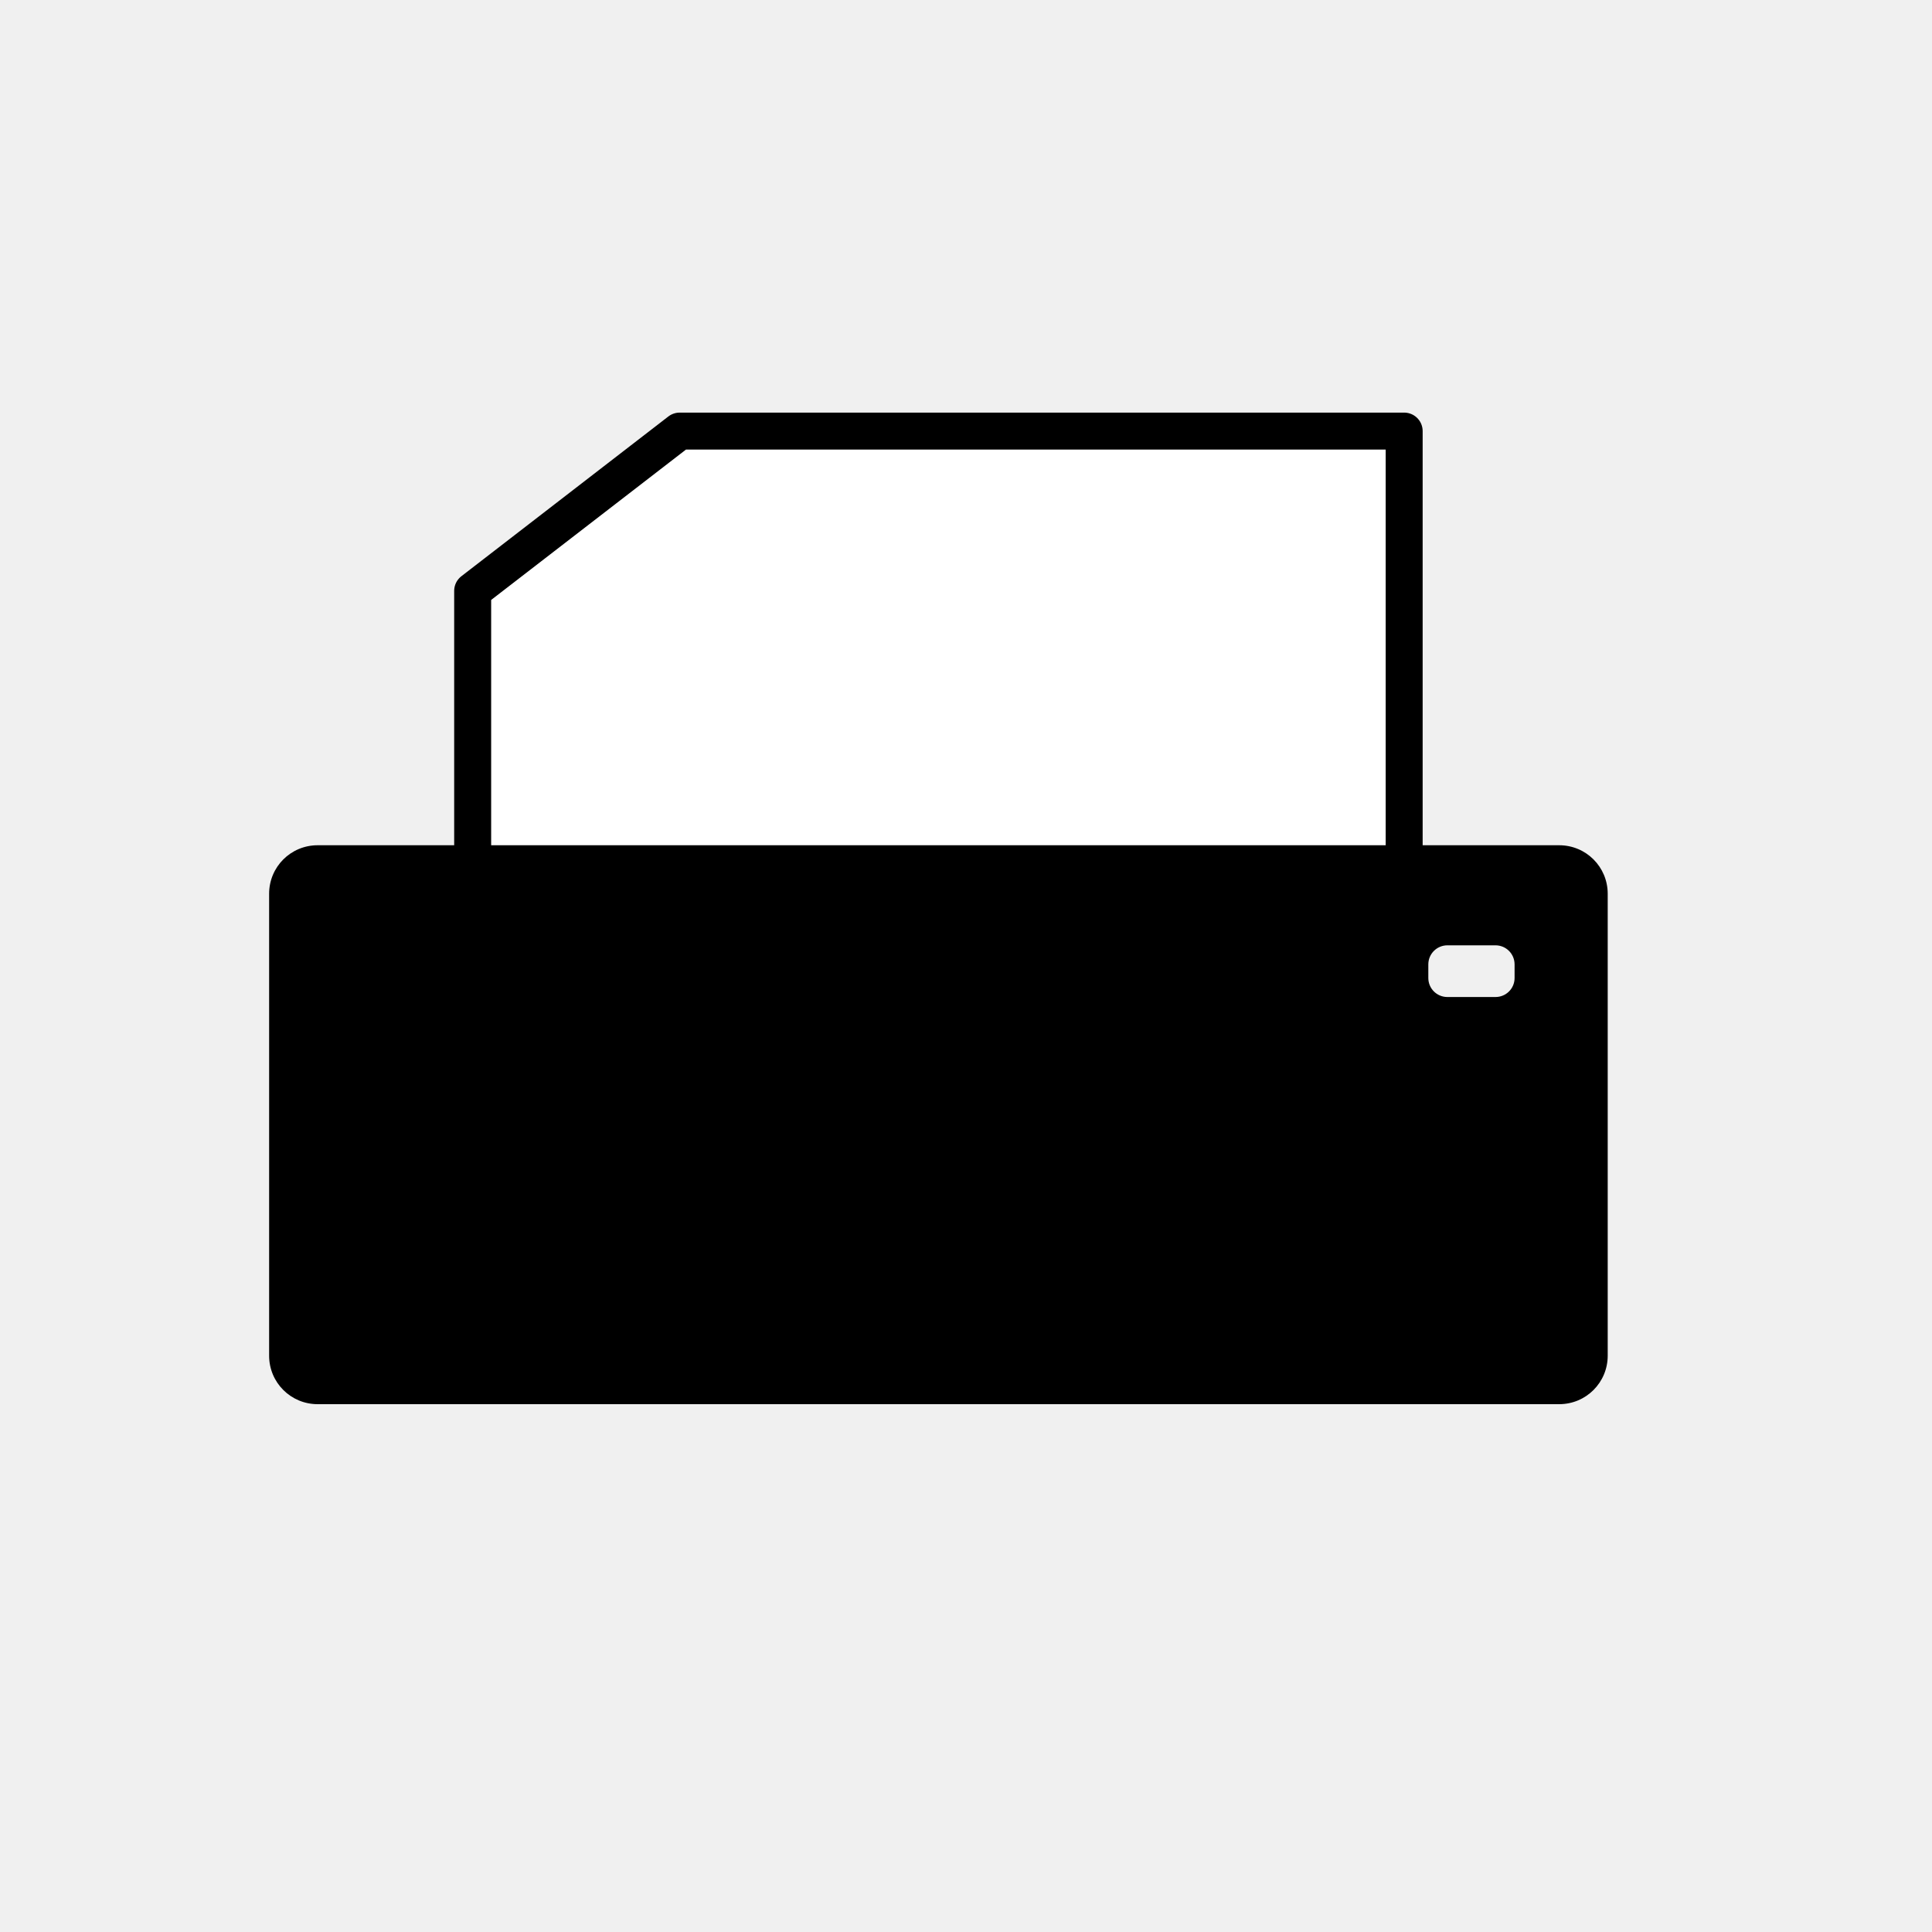
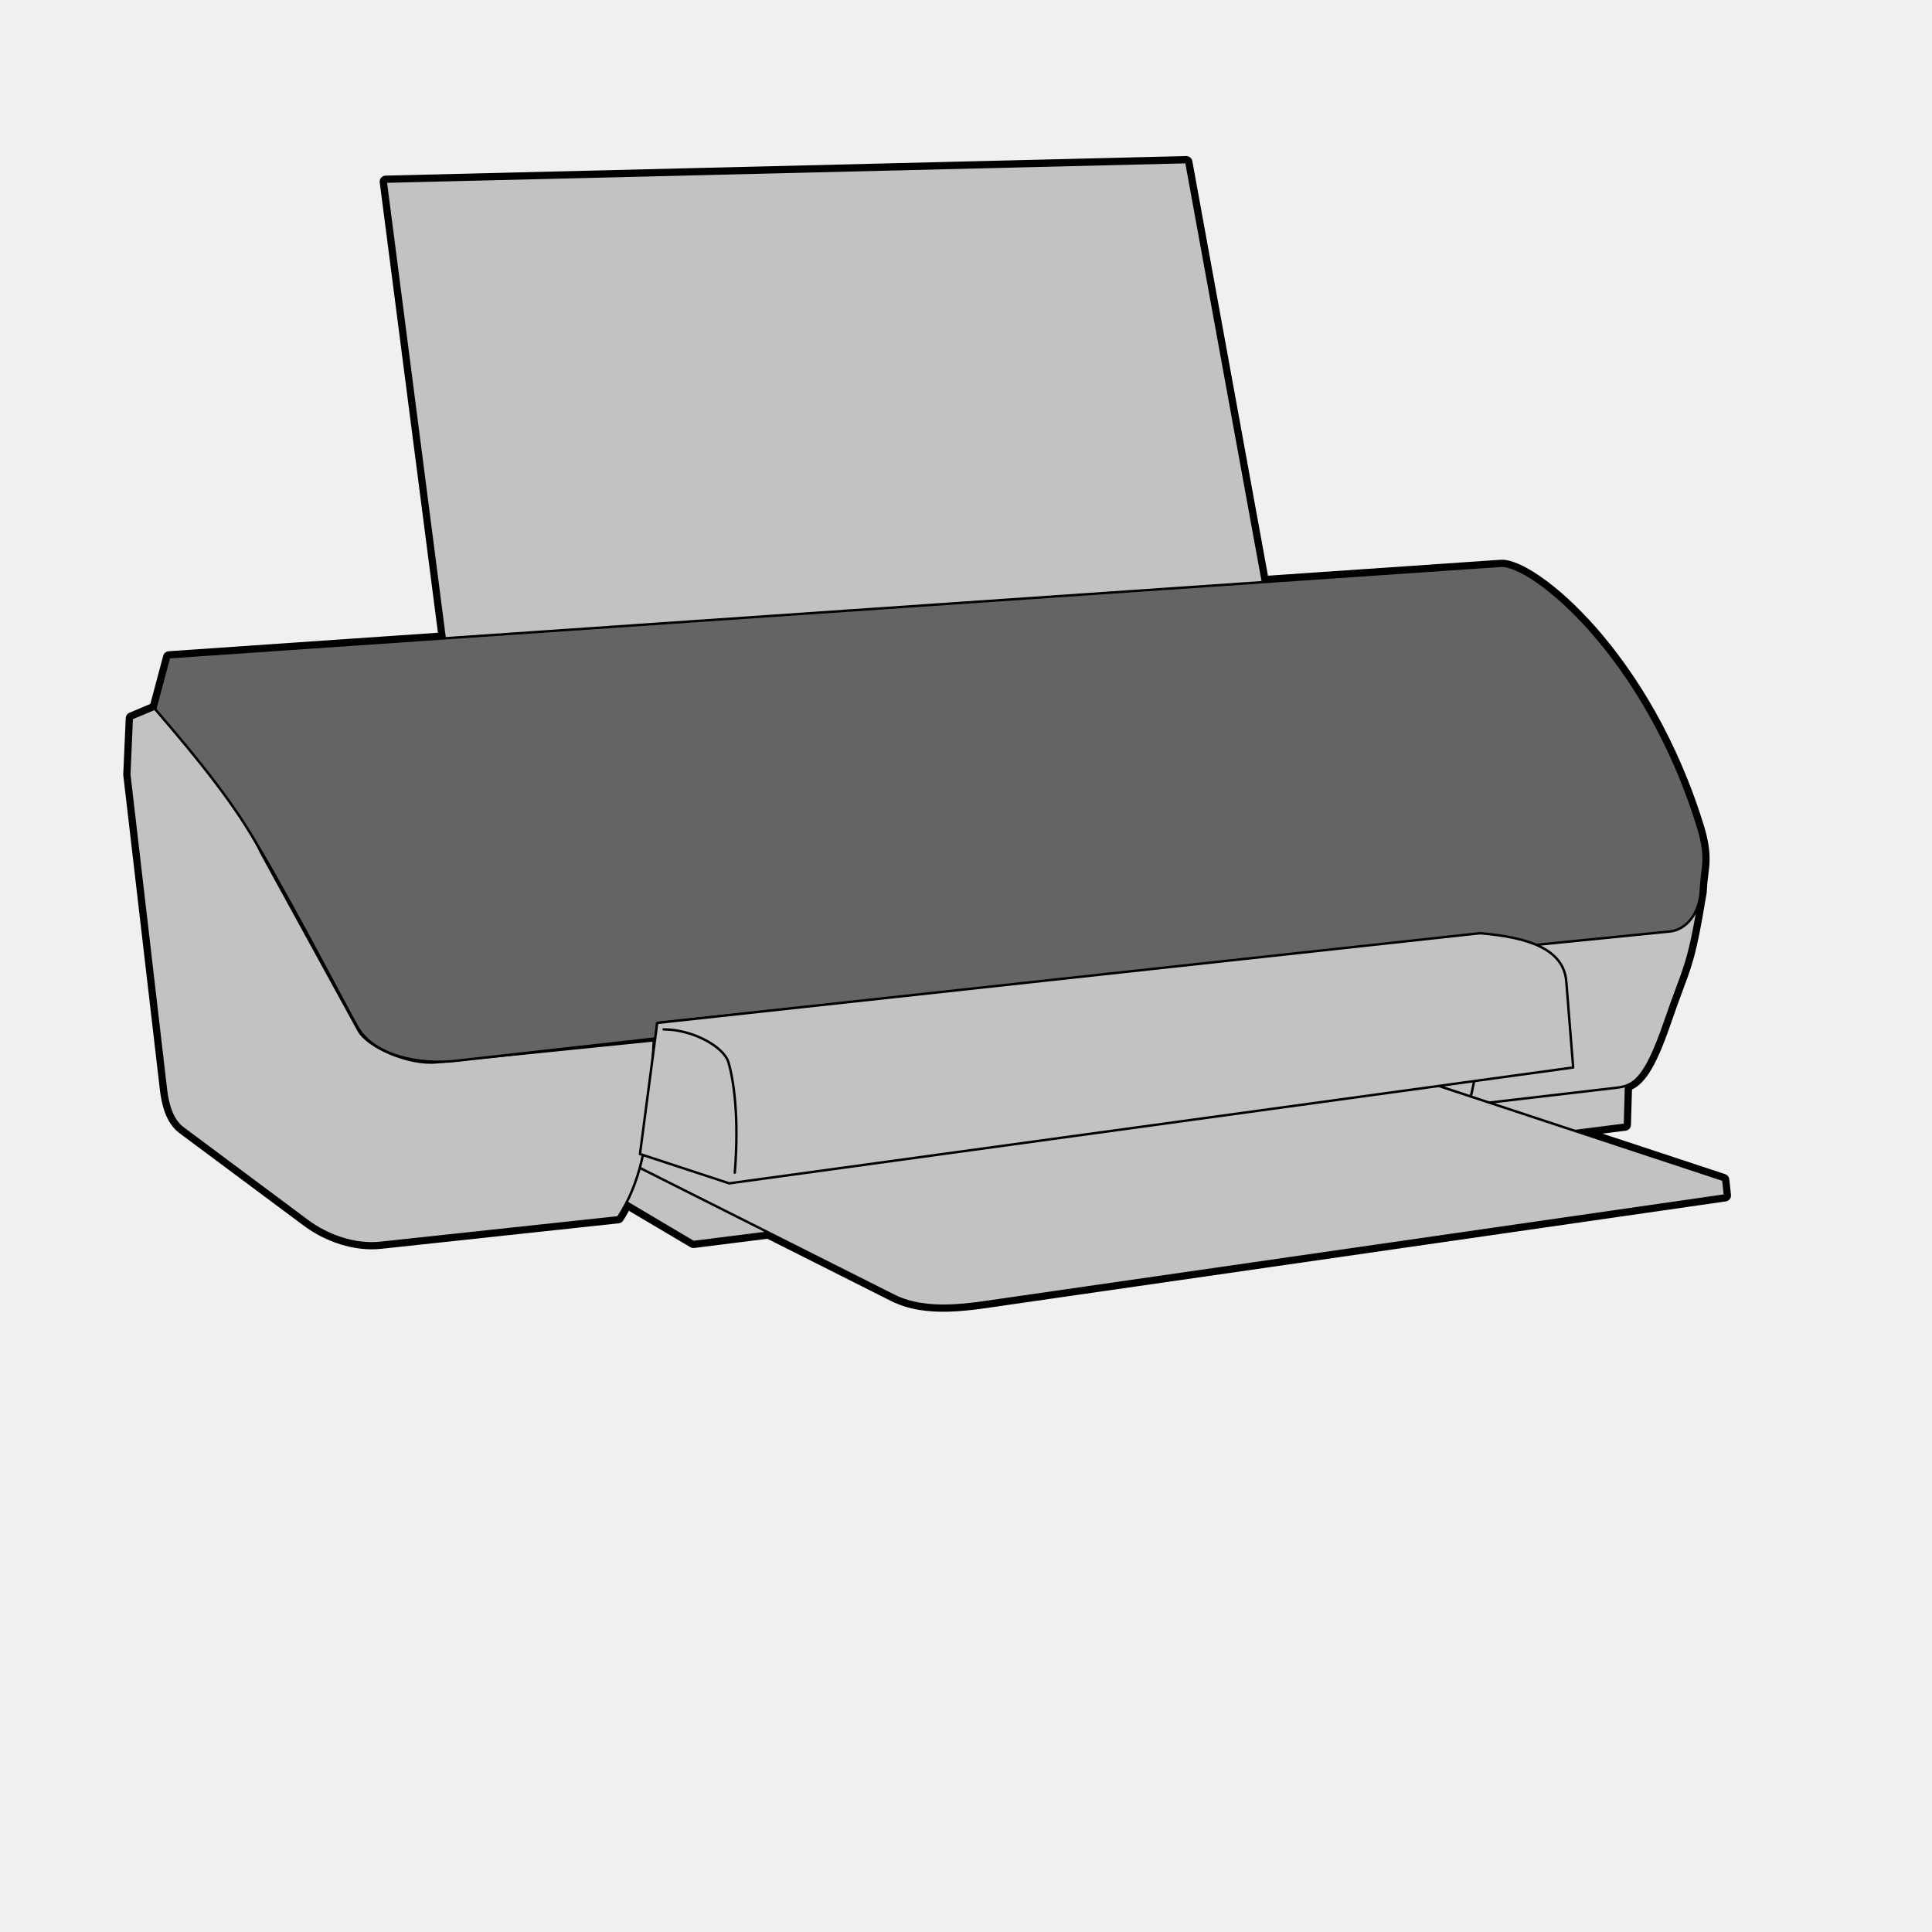
<svg xmlns="http://www.w3.org/2000/svg" width="600pt" height="600pt" id="svg2">
  <defs id="defs3" />
  <g id="layer1">
-     <g id="g1332">
-       <path style="fill:#ffffff;fill-opacity:1;fill-rule:evenodd;stroke:#000000;stroke-width:15.31;stroke-linecap:butt;stroke-linejoin:round;stroke-miterlimit:4;stroke-opacity:1" d="M 195.721,244.665 L 195.721,378.637 L 581.435,378.637 L 581.435,178.506 L 281.435,178.506 L 195.721,244.665 z " id="path1293" />
-       <path style="fill:#000000;fill-opacity:1;stroke:none;stroke-width:0.606;stroke-linecap:round;stroke-linejoin:round;stroke-miterlimit:4;stroke-opacity:1" d="M 131.531,350 C 120.396,350 111.438,358.958 111.438,370.094 L 111.438,561.344 C 111.438,572.479 120.396,581.437 131.531,581.438 L 645.625,581.438 C 656.76,581.438 665.719,572.479 665.719,561.344 L 665.719,370.094 C 665.719,358.958 656.76,350 645.625,350 L 131.531,350 z M 599.344,391.438 L 619.25,391.438 C 623.627,391.438 627.156,394.967 627.156,399.344 L 627.156,404.969 C 627.156,409.345 623.627,412.844 619.25,412.844 L 599.344,412.844 C 594.967,412.844 591.438,409.345 591.438,404.969 L 591.438,399.344 C 591.438,394.967 594.967,391.438 599.344,391.438 z " id="rect1291" />
-     </g>
+     <path style="fill:#c2c2c2;fill-opacity:1;fill-rule:evenodd;stroke:#000000;stroke-width:5;stroke-linecap:round;stroke-linejoin:round;stroke-miterlimit:4;stroke-opacity:1" d="M 491.25,67.125 L 159.719,75.219 L 184.156,264.312 L 70,272.156 L 64.281,293.562 C 64.258,293.535 64.179,293.433 64.156,293.406 L 54.562,297.438 L 53.531,320.688 L 68.688,451 C 69.367,456.841 71.035,463.643 75.75,467.156 L 127.281,505.531 C 135.738,511.832 147.108,515.751 157.594,514.625 L 255.938,504.062 C 257.231,502.034 258.374,499.97 259.438,497.875 L 287.156,514.281 L 318.188,510.375 L 370,536.438 C 384.045,543.501 401.596,540.088 417.156,537.844 L 714.281,495 L 713.562,488.562 L 652.25,468.312 L 672.844,465.719 L 673.312,449.5 C 678.363,447.731 682.794,442.57 689.438,423.219 C 697.998,398.281 698.895,401.636 704.25,369.188 L 704.156,369.188 C 704.171,368.967 704.272,368.785 704.281,368.562 C 704.646,359.446 707.009,356.319 703.562,343.938 C 681.637,271.173 634.062,233.415 621.438,234.281 L 522.969,241.031 L 491.25,67.125 z M 88.844,323.656 C 89.466,324.473 90.006,325.236 90.625,326.062 C 90.021,325.257 89.452,324.454 88.844,323.656 z M 106.188,349.5 C 120.539,373.514 141.544,413.661 147.844,425 C 153.951,435.993 169.585,439.916 182.969,439.656 L 180.812,439.875 C 169.241,441.045 152.225,433.548 148.5,426.75 L 108.094,353 C 107.576,351.895 106.804,350.662 106.188,349.5 z M 271.312,430 L 270.375,437.094 L 270.719,430.781 L 206.094,437.312 L 271.312,430 z " id="path5241" />
+     <path style="fill:#c2c2c2;fill-opacity:1;fill-rule:evenodd;stroke:#000000;stroke-width:1;stroke-linecap:round;stroke-linejoin:round;stroke-miterlimit:4;stroke-opacity:1" d="M 248.571,491.429 L 287.143,514.286 L 672.857,465.714 L 674.286,414.286 L 245.714,458.571 L 248.571,491.429 z " id="path4463" />
+     <path style="fill:#c2c2c2;fill-opacity:1;fill-rule:evenodd;stroke:#000000;stroke-width:1;stroke-linecap:round;stroke-linejoin:round;stroke-miterlimit:4;stroke-opacity:1" d="M 613.163,372.203 L 704.255,369.172 C 698.899,401.621 697.99,398.278 689.429,423.216 C 680.868,448.153 676.011,449.639 668.721,450.49 L 608.112,457.561 C 616.045,428.658 612.091,401.574 613.163,372.203 z " id="path2934" />
+     <path style="fill:#c2c2c2;fill-opacity:1;fill-rule:evenodd;stroke:#000000;stroke-width:1;stroke-linecap:round;stroke-linejoin:round;stroke-miterlimit:4;stroke-opacity:1" d="M 417.143,537.857 C 401.582,540.101 384.045,543.492 370,536.429 L 247.857,475 L 560,437.857 L 713.571,488.571 L 714.286,495 L 417.143,537.857 z " id="path3694" />
+     <path style="fill:#c2c2c2;fill-opacity:1;fill-rule:evenodd;stroke:#000000;stroke-width:1;stroke-linecap:round;stroke-linejoin:round;stroke-miterlimit:4;stroke-opacity:1" d="M 64.145,293.411 L 54.548,297.452 L 53.538,320.685 L 68.69,450.995 C 69.37,456.836 71.046,463.644 75.761,467.157 L 127.279,505.543 C 135.736,511.844 147.098,515.761 157.584,514.634 L 255.944,504.071 C 265.078,489.746 268.152,474.411 269.711,448.975 L 270.721,430.792 L 180.817,439.883 C 169.246,441.053 152.217,433.549 148.492,426.751 L 108.086,353.01 C 98.271,332.052 69.501,299.708 64.145,293.411 z " id="path2174" />
+     <path style="fill:#c2c2c2;fill-opacity:1;fill-rule:evenodd;stroke:#000000;stroke-width:1;stroke-linecap:round;stroke-linejoin:round;stroke-miterlimit:4;stroke-opacity:1" d="M 185.03,271.188 L 159.724,75.218 L 491.24,67.137 L 529.2,275.228 L 185.03,271.188 z " id="path3698" />
+     <path style="fill:#646464;fill-opacity:1;fill-rule:evenodd;stroke:#000000;stroke-width:1;stroke-linecap:round;stroke-linejoin:round;stroke-miterlimit:4;stroke-opacity:1" d="M 64.286,293.571 L 70,272.143 L 621.429,234.286 C 634.054,233.419 681.646,271.164 703.571,343.929 C 707.018,356.31 704.65,359.455 704.286,368.571 C 703.92,377.709 698.536,385.004 691.429,385.714 L 612.857,393.571 L 612.857,387.143 L 272.143,423.571 L 271.429,430 L 188.571,439.286 C 174.278,440.888 154.842,437.573 147.857,425 C 140.872,412.427 115.357,363.333 101.429,341.429 C 87.5,319.524 64.18,293.966 64.286,293.571 z " id="path1411" />
+     <path style="fill:#c2c2c2;fill-opacity:1;fill-rule:evenodd;stroke:#000000;stroke-width:1;stroke-linecap:round;stroke-linejoin:round;stroke-miterlimit:4;stroke-opacity:1" d="M 272.143,423.571 L 612.857,386.429 C 632.619,388.095 647.485,392.828 648.571,406.429 L 651.414,442.02 L 301.949,490 L 265,477.857 L 272.143,423.571 z " id="path3700" />
+     <path style="fill:none;fill-opacity:0.75;fill-rule:evenodd;stroke:#000000;stroke-width:1;stroke-linecap:round;stroke-linejoin:round;stroke-miterlimit:4;stroke-opacity:1" d="M 274.761,426.246 C 286.883,426.246 299.707,433.478 301.602,439.797 C 303.695,446.773 306.153,462.111 304.265,485.585" id="path3702" />
  </g>
</svg>
